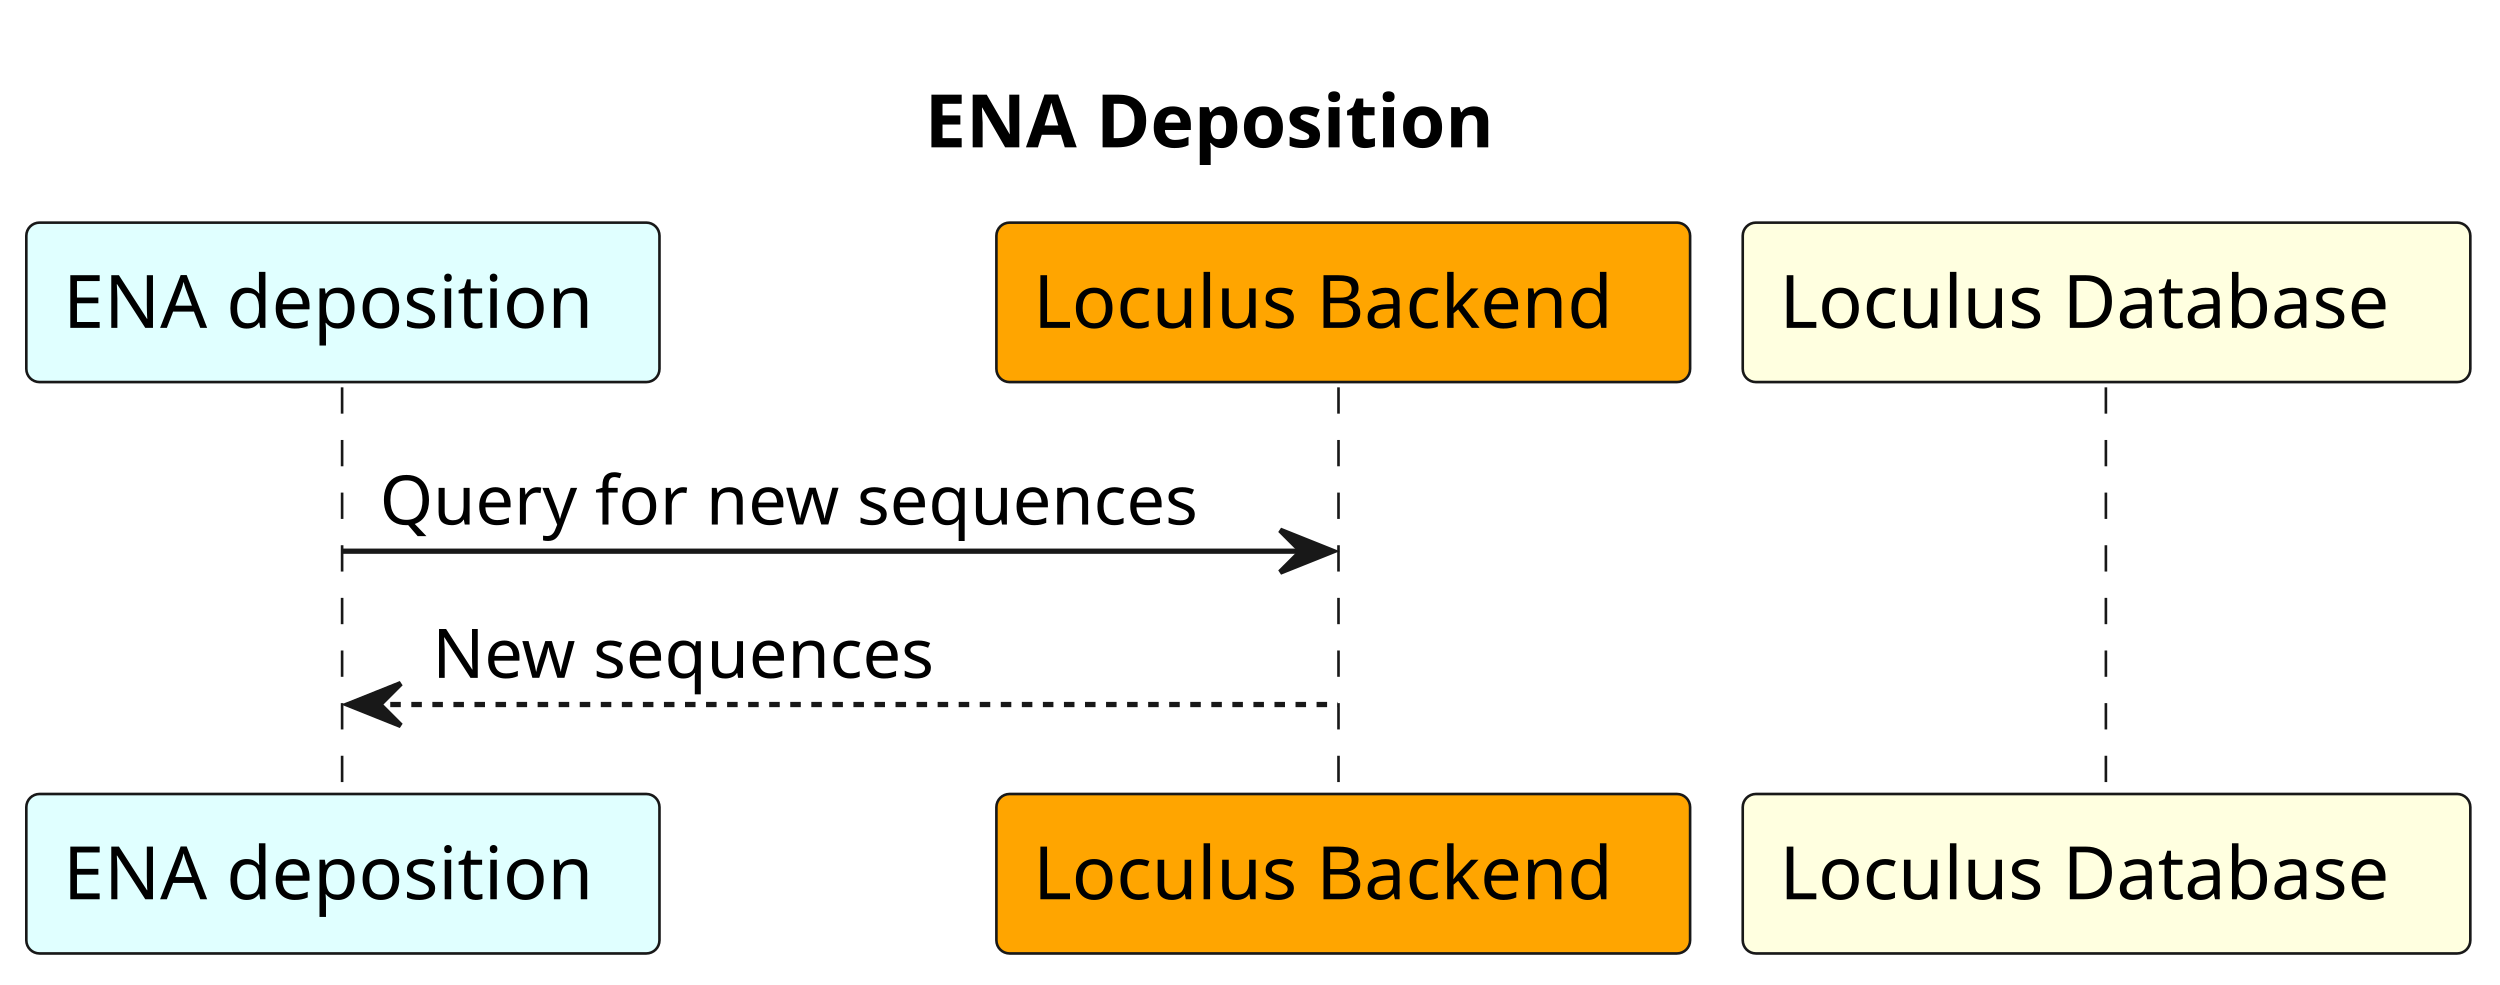
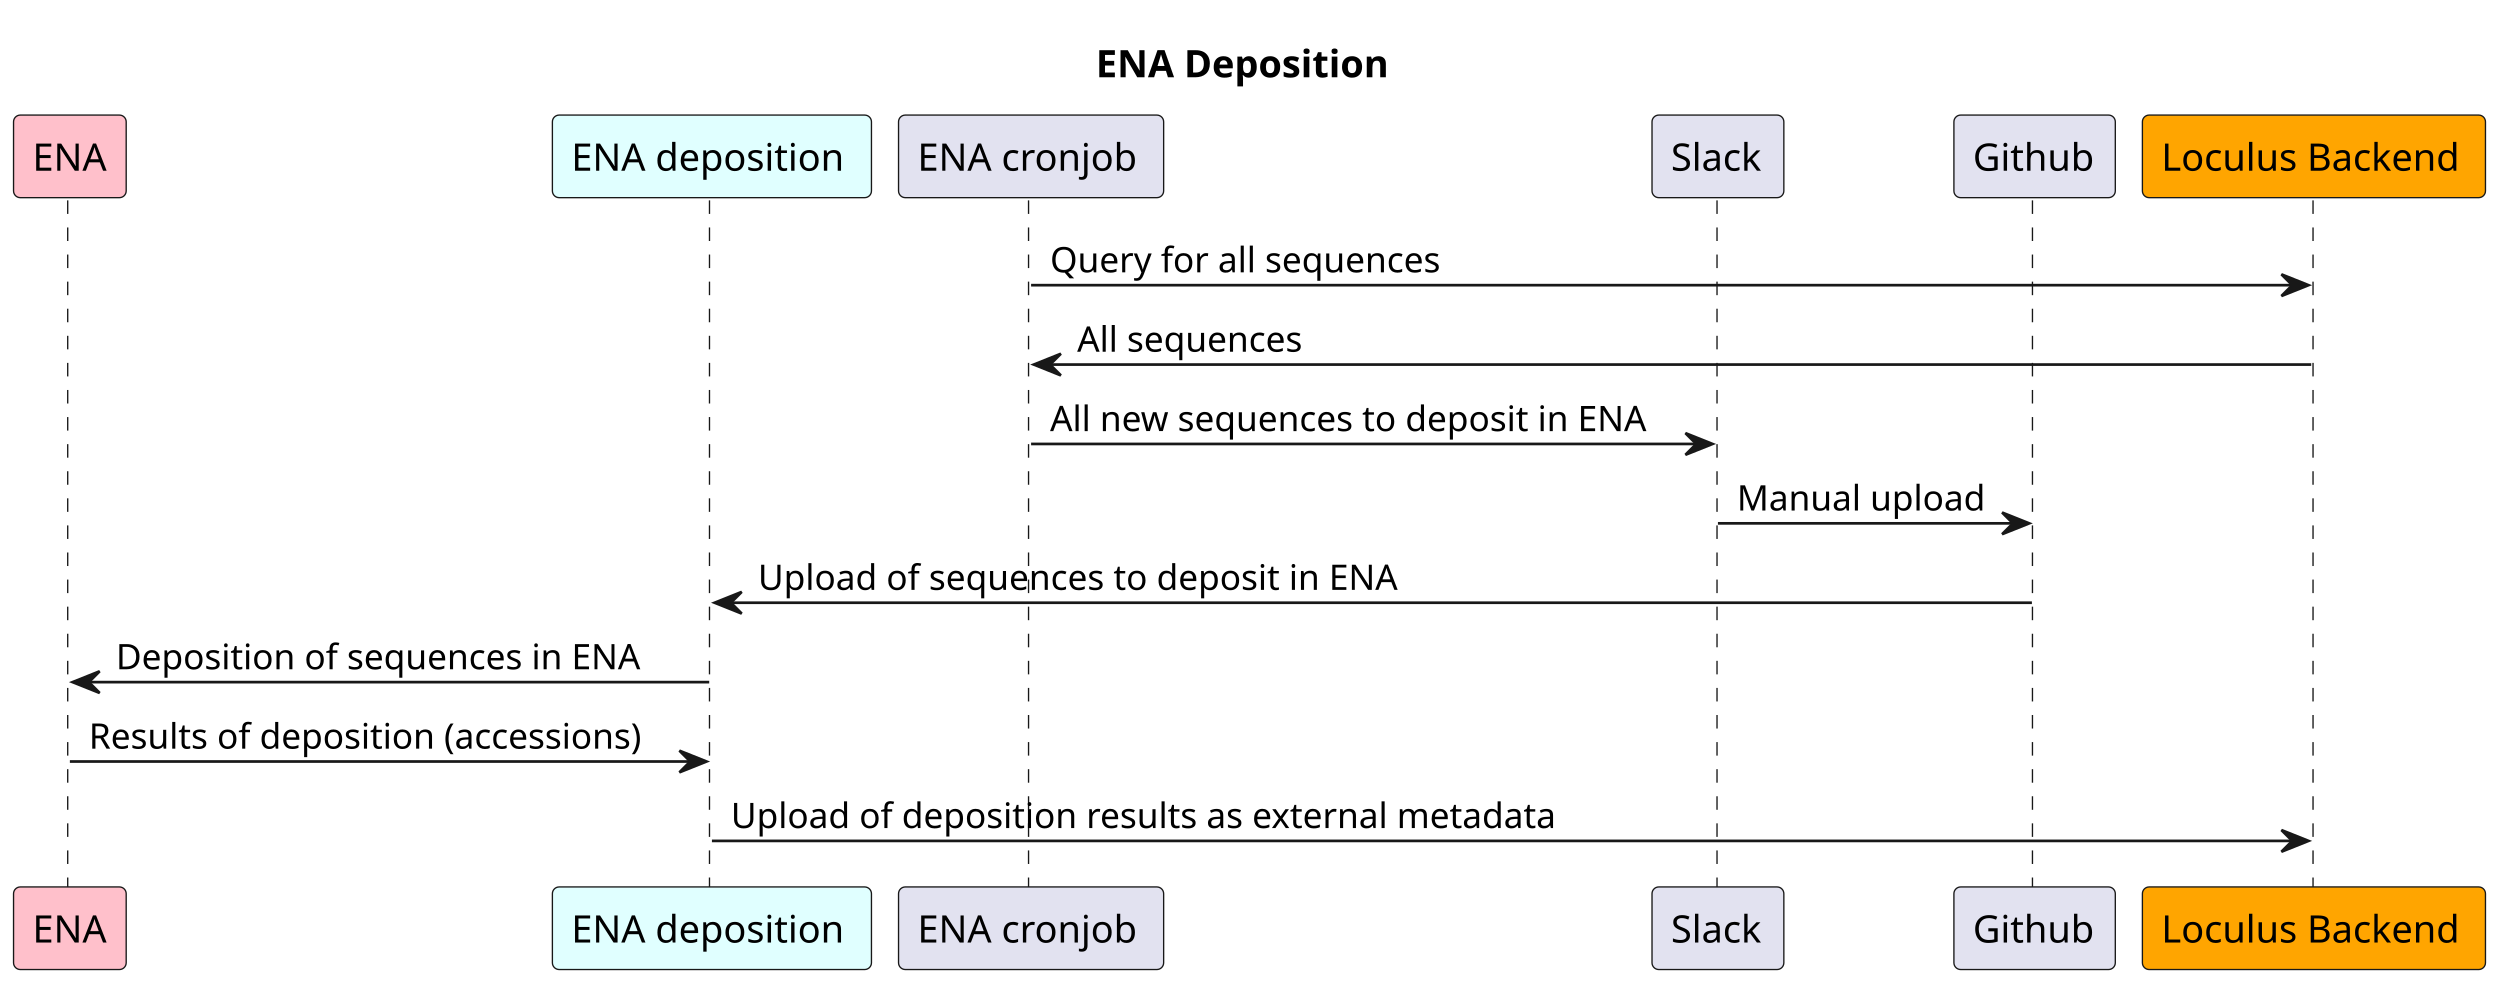
- <svg xmlns="http://www.w3.org/2000/svg" contentStyleType="text/css" height="187px" preserveAspectRatio="none" style="width:475px;height:187px;background:#FFFFFF;" version="1.1" viewBox="0 0 475 187" width="475px" zoomAndPan="magnify">
+ <svg xmlns="http://www.w3.org/2000/svg" contentStyleType="text/css" height="363px" preserveAspectRatio="none" style="width:923px;height:363px;background:#FFFFFF;" version="1.1" viewBox="0 0 923 363" width="923px" zoomAndPan="magnify">
  <defs />
  <g>
-     <text fill="#000000" font-family="sans-serif" font-size="14" font-weight="bold" lengthAdjust="spacing" textLength="121.953" x="175.704" y="27.995">ENA Deposition</text>
-     <line style="stroke:#181818;stroke-width:0.5;stroke-dasharray:5.0,5.0;" x1="65" x2="65" y1="73.594" y2="151.859" />
-     <line style="stroke:#181818;stroke-width:0.5;stroke-dasharray:5.0,5.0;" x1="254.315" x2="254.315" y1="73.594" y2="151.859" />
-     <line style="stroke:#181818;stroke-width:0.5;stroke-dasharray:5.0,5.0;" x1="400.119" x2="400.119" y1="73.594" y2="151.859" />
-     <rect fill="#E0FFFF" height="30.297" rx="2.5" ry="2.5" style="stroke:#181818;stroke-width:0.5;" width="120.299" x="5" y="42.297" />
-     <text fill="#000000" font-family="sans-serif" font-size="14" lengthAdjust="spacing" textLength="106.299" x="12" y="62.292">ENA deposition</text>
-     <rect fill="#E0FFFF" height="30.297" rx="2.5" ry="2.5" style="stroke:#181818;stroke-width:0.5;" width="120.299" x="5" y="150.859" />
-     <text fill="#000000" font-family="sans-serif" font-size="14" lengthAdjust="spacing" textLength="106.299" x="12" y="170.855">ENA deposition</text>
-     <rect fill="#FFA500" height="30.297" rx="2.5" ry="2.5" style="stroke:#181818;stroke-width:0.5;" width="131.804" x="189.315" y="42.297" />
-     <text fill="#000000" font-family="sans-serif" font-size="14" lengthAdjust="spacing" textLength="117.804" x="196.315" y="62.292">Loculus Backend</text>
-     <rect fill="#FFA500" height="30.297" rx="2.5" ry="2.5" style="stroke:#181818;stroke-width:0.5;" width="131.804" x="189.315" y="150.859" />
-     <text fill="#000000" font-family="sans-serif" font-size="14" lengthAdjust="spacing" textLength="117.804" x="196.315" y="170.855">Loculus Backend</text>
-     <rect fill="#FFFFE0" height="30.297" rx="2.5" ry="2.5" style="stroke:#181818;stroke-width:0.5;" width="138.243" x="331.119" y="42.297" />
-     <text fill="#000000" font-family="sans-serif" font-size="14" lengthAdjust="spacing" textLength="124.243" x="338.119" y="62.292">Loculus Database</text>
-     <rect fill="#FFFFE0" height="30.297" rx="2.5" ry="2.5" style="stroke:#181818;stroke-width:0.5;" width="138.243" x="331.119" y="150.859" />
-     <text fill="#000000" font-family="sans-serif" font-size="14" lengthAdjust="spacing" textLength="124.243" x="338.119" y="170.855">Loculus Database</text>
-     <polygon fill="#181818" points="243.217,100.727,253.217,104.727,243.217,108.727,247.217,104.727" style="stroke:#181818;stroke-width:1.0;" />
-     <line style="stroke:#181818;stroke-width:1.0;" x1="65.149" x2="249.217" y1="104.727" y2="104.727" />
-     <text fill="#000000" font-family="sans-serif" font-size="13" lengthAdjust="spacing" textLength="166.067" x="72.149" y="99.661">Query for new sequences</text>
-     <polygon fill="#181818" points="76.149,129.859,66.149,133.859,76.149,137.859,72.149,133.859" style="stroke:#181818;stroke-width:1.0;" />
-     <line style="stroke:#181818;stroke-width:1.0;stroke-dasharray:2.0,2.0;" x1="70.149" x2="254.217" y1="133.859" y2="133.859" />
-     <text fill="#000000" font-family="sans-serif" font-size="13" lengthAdjust="spacing" textLength="101.905" x="82.149" y="128.793">New sequences</text>
+     <text fill="#000000" font-family="sans-serif" font-size="14" font-weight="bold" lengthAdjust="spacing" textLength="112.444" x="404.595" y="28.535">ENA Deposition</text>
+     <line style="stroke:#181818;stroke-width:0.5;stroke-dasharray:5.0,5.0;" x1="25" x2="25" y1="73.977" y2="328.461" />
+     <line style="stroke:#181818;stroke-width:0.5;stroke-dasharray:5.0,5.0;" x1="261.943" x2="261.943" y1="73.977" y2="328.461" />
+     <line style="stroke:#181818;stroke-width:0.5;stroke-dasharray:5.0,5.0;" x1="379.74" x2="379.74" y1="73.977" y2="328.461" />
+     <line style="stroke:#181818;stroke-width:0.5;stroke-dasharray:5.0,5.0;" x1="633.924" x2="633.924" y1="73.977" y2="328.461" />
+     <line style="stroke:#181818;stroke-width:0.5;stroke-dasharray:5.0,5.0;" x1="750.383" x2="750.383" y1="73.977" y2="328.461" />
+     <line style="stroke:#181818;stroke-width:0.5;stroke-dasharray:5.0,5.0;" x1="853.972" x2="853.972" y1="73.977" y2="328.461" />
+     <rect fill="#FFC0CB" height="30.488" rx="2.5" ry="2.5" style="stroke:#181818;stroke-width:0.5;" width="41.59" x="5" y="42.488" />
+     <text fill="#000000" font-family="sans-serif" font-size="14" lengthAdjust="spacing" textLength="27.59" x="12" y="63.023">ENA</text>
+     <rect fill="#FFC0CB" height="30.488" rx="2.5" ry="2.5" style="stroke:#181818;stroke-width:0.5;" width="41.59" x="5" y="327.461" />
+     <text fill="#000000" font-family="sans-serif" font-size="14" lengthAdjust="spacing" textLength="27.59" x="12" y="347.996">ENA</text>
+     <rect fill="#E0FFFF" height="30.488" rx="2.5" ry="2.5" style="stroke:#181818;stroke-width:0.5;" width="117.797" x="203.943" y="42.488" />
+     <text fill="#000000" font-family="sans-serif" font-size="14" lengthAdjust="spacing" textLength="103.797" x="210.943" y="63.023">ENA deposition</text>
+     <rect fill="#E0FFFF" height="30.488" rx="2.5" ry="2.5" style="stroke:#181818;stroke-width:0.5;" width="117.797" x="203.943" y="327.461" />
+     <text fill="#000000" font-family="sans-serif" font-size="14" lengthAdjust="spacing" textLength="103.797" x="210.943" y="347.996">ENA deposition</text>
+     <rect fill="#E2E2F0" height="30.488" rx="2.5" ry="2.5" style="stroke:#181818;stroke-width:0.5;" width="97.877" x="331.74" y="42.488" />
+     <text fill="#000000" font-family="sans-serif" font-size="14" lengthAdjust="spacing" textLength="83.877" x="338.74" y="63.023">ENA cronjob</text>
+     <rect fill="#E2E2F0" height="30.488" rx="2.5" ry="2.5" style="stroke:#181818;stroke-width:0.5;" width="97.877" x="331.74" y="327.461" />
+     <text fill="#000000" font-family="sans-serif" font-size="14" lengthAdjust="spacing" textLength="83.877" x="338.74" y="347.996">ENA cronjob</text>
+     <rect fill="#E2E2F0" height="30.488" rx="2.5" ry="2.5" style="stroke:#181818;stroke-width:0.5;" width="48.672" x="609.924" y="42.488" />
+     <text fill="#000000" font-family="sans-serif" font-size="14" lengthAdjust="spacing" textLength="34.672" x="616.924" y="63.023">Slack</text>
+     <rect fill="#E2E2F0" height="30.488" rx="2.5" ry="2.5" style="stroke:#181818;stroke-width:0.5;" width="48.672" x="609.924" y="327.461" />
+     <text fill="#000000" font-family="sans-serif" font-size="14" lengthAdjust="spacing" textLength="34.672" x="616.924" y="347.996">Slack</text>
+     <rect fill="#E2E2F0" height="30.488" rx="2.5" ry="2.5" style="stroke:#181818;stroke-width:0.5;" width="59.589" x="721.383" y="42.488" />
+     <text fill="#000000" font-family="sans-serif" font-size="14" lengthAdjust="spacing" textLength="45.589" x="728.383" y="63.023">Github</text>
+     <rect fill="#E2E2F0" height="30.488" rx="2.5" ry="2.5" style="stroke:#181818;stroke-width:0.5;" width="59.589" x="721.383" y="327.461" />
+     <text fill="#000000" font-family="sans-serif" font-size="14" lengthAdjust="spacing" textLength="45.589" x="728.383" y="347.996">Github</text>
+     <rect fill="#FFA500" height="30.488" rx="2.5" ry="2.5" style="stroke:#181818;stroke-width:0.5;" width="126.663" x="790.972" y="42.488" />
+     <text fill="#000000" font-family="sans-serif" font-size="14" lengthAdjust="spacing" textLength="112.663" x="797.972" y="63.023">Loculus Backend</text>
+     <rect fill="#FFA500" height="30.488" rx="2.5" ry="2.5" style="stroke:#181818;stroke-width:0.5;" width="126.663" x="790.972" y="327.461" />
+     <text fill="#000000" font-family="sans-serif" font-size="14" lengthAdjust="spacing" textLength="112.663" x="797.972" y="347.996">Loculus Backend</text>
+     <polygon fill="#181818" points="842.303,101.287,852.303,105.287,842.303,109.287,846.303,105.287" style="stroke:#181818;stroke-width:1.0;" />
+     <line style="stroke:#181818;stroke-width:1.0;" x1="380.678" x2="848.303" y1="105.287" y2="105.287" />
+     <text fill="#000000" font-family="sans-serif" font-size="13" lengthAdjust="spacing" textLength="148.599" x="387.678" y="100.545">Query for all sequences</text>
+     <polygon fill="#181818" points="391.678,130.598,381.678,134.598,391.678,138.598,387.678,134.598" style="stroke:#181818;stroke-width:1.0;" />
+     <line style="stroke:#181818;stroke-width:1.0;" x1="385.678" x2="853.303" y1="134.598" y2="134.598" />
+     <text fill="#000000" font-family="sans-serif" font-size="13" lengthAdjust="spacing" textLength="86.557" x="397.678" y="129.856">All sequences</text>
+     <polygon fill="#181818" points="622.26,159.908,632.26,163.908,622.26,167.908,626.26,163.908" style="stroke:#181818;stroke-width:1.0;" />
+     <line style="stroke:#181818;stroke-width:1.0;" x1="380.678" x2="628.26" y1="163.908" y2="163.908" />
+     <text fill="#000000" font-family="sans-serif" font-size="13" lengthAdjust="spacing" textLength="229.582" x="387.678" y="159.166">All new sequences to deposit in ENA</text>
+     <polygon fill="#181818" points="739.177,189.219,749.177,193.219,739.177,197.219,743.177,193.219" style="stroke:#181818;stroke-width:1.0;" />
+     <line style="stroke:#181818;stroke-width:1.0;" x1="634.26" x2="745.177" y1="193.219" y2="193.219" />
+     <text fill="#000000" font-family="sans-serif" font-size="13" lengthAdjust="spacing" textLength="92.917" x="641.26" y="188.477">Manual upload</text>
+     <polygon fill="#181818" points="273.841,218.529,263.841,222.529,273.841,226.529,269.841,222.529" style="stroke:#181818;stroke-width:1.0;" />
+     <line style="stroke:#181818;stroke-width:1.0;" x1="267.841" x2="750.177" y1="222.529" y2="222.529" />
+     <text fill="#000000" font-family="sans-serif" font-size="13" lengthAdjust="spacing" textLength="244.829" x="279.841" y="217.787">Upload of sequences to deposit in ENA</text>
+     <polygon fill="#181818" points="36.795,247.84,26.795,251.84,36.795,255.84,32.795,251.84" style="stroke:#181818;stroke-width:1.0;" />
+     <line style="stroke:#181818;stroke-width:1.0;" x1="30.795" x2="261.841" y1="251.84" y2="251.84" />
+     <text fill="#000000" font-family="sans-serif" font-size="13" lengthAdjust="spacing" textLength="200.827" x="42.795" y="247.098">Deposition of sequences in ENA</text>
+     <polygon fill="#181818" points="250.841,277.15,260.841,281.15,250.841,285.15,254.841,281.15" style="stroke:#181818;stroke-width:1.0;" />
+     <line style="stroke:#181818;stroke-width:1.0;" x1="25.795" x2="256.841" y1="281.15" y2="281.15" />
+     <text fill="#000000" font-family="sans-serif" font-size="13" lengthAdjust="spacing" textLength="213.046" x="32.795" y="276.408">Results of deposition (accessions)</text>
+     <polygon fill="#181818" points="842.303,306.461,852.303,310.461,842.303,314.461,846.303,310.461" style="stroke:#181818;stroke-width:1.0;" />
+     <line style="stroke:#181818;stroke-width:1.0;" x1="262.841" x2="848.303" y1="310.461" y2="310.461" />
+     <text fill="#000000" font-family="sans-serif" font-size="13" lengthAdjust="spacing" textLength="315.168" x="269.841" y="305.719">Upload of deposition results as external metadata</text>
  </g>
</svg>
